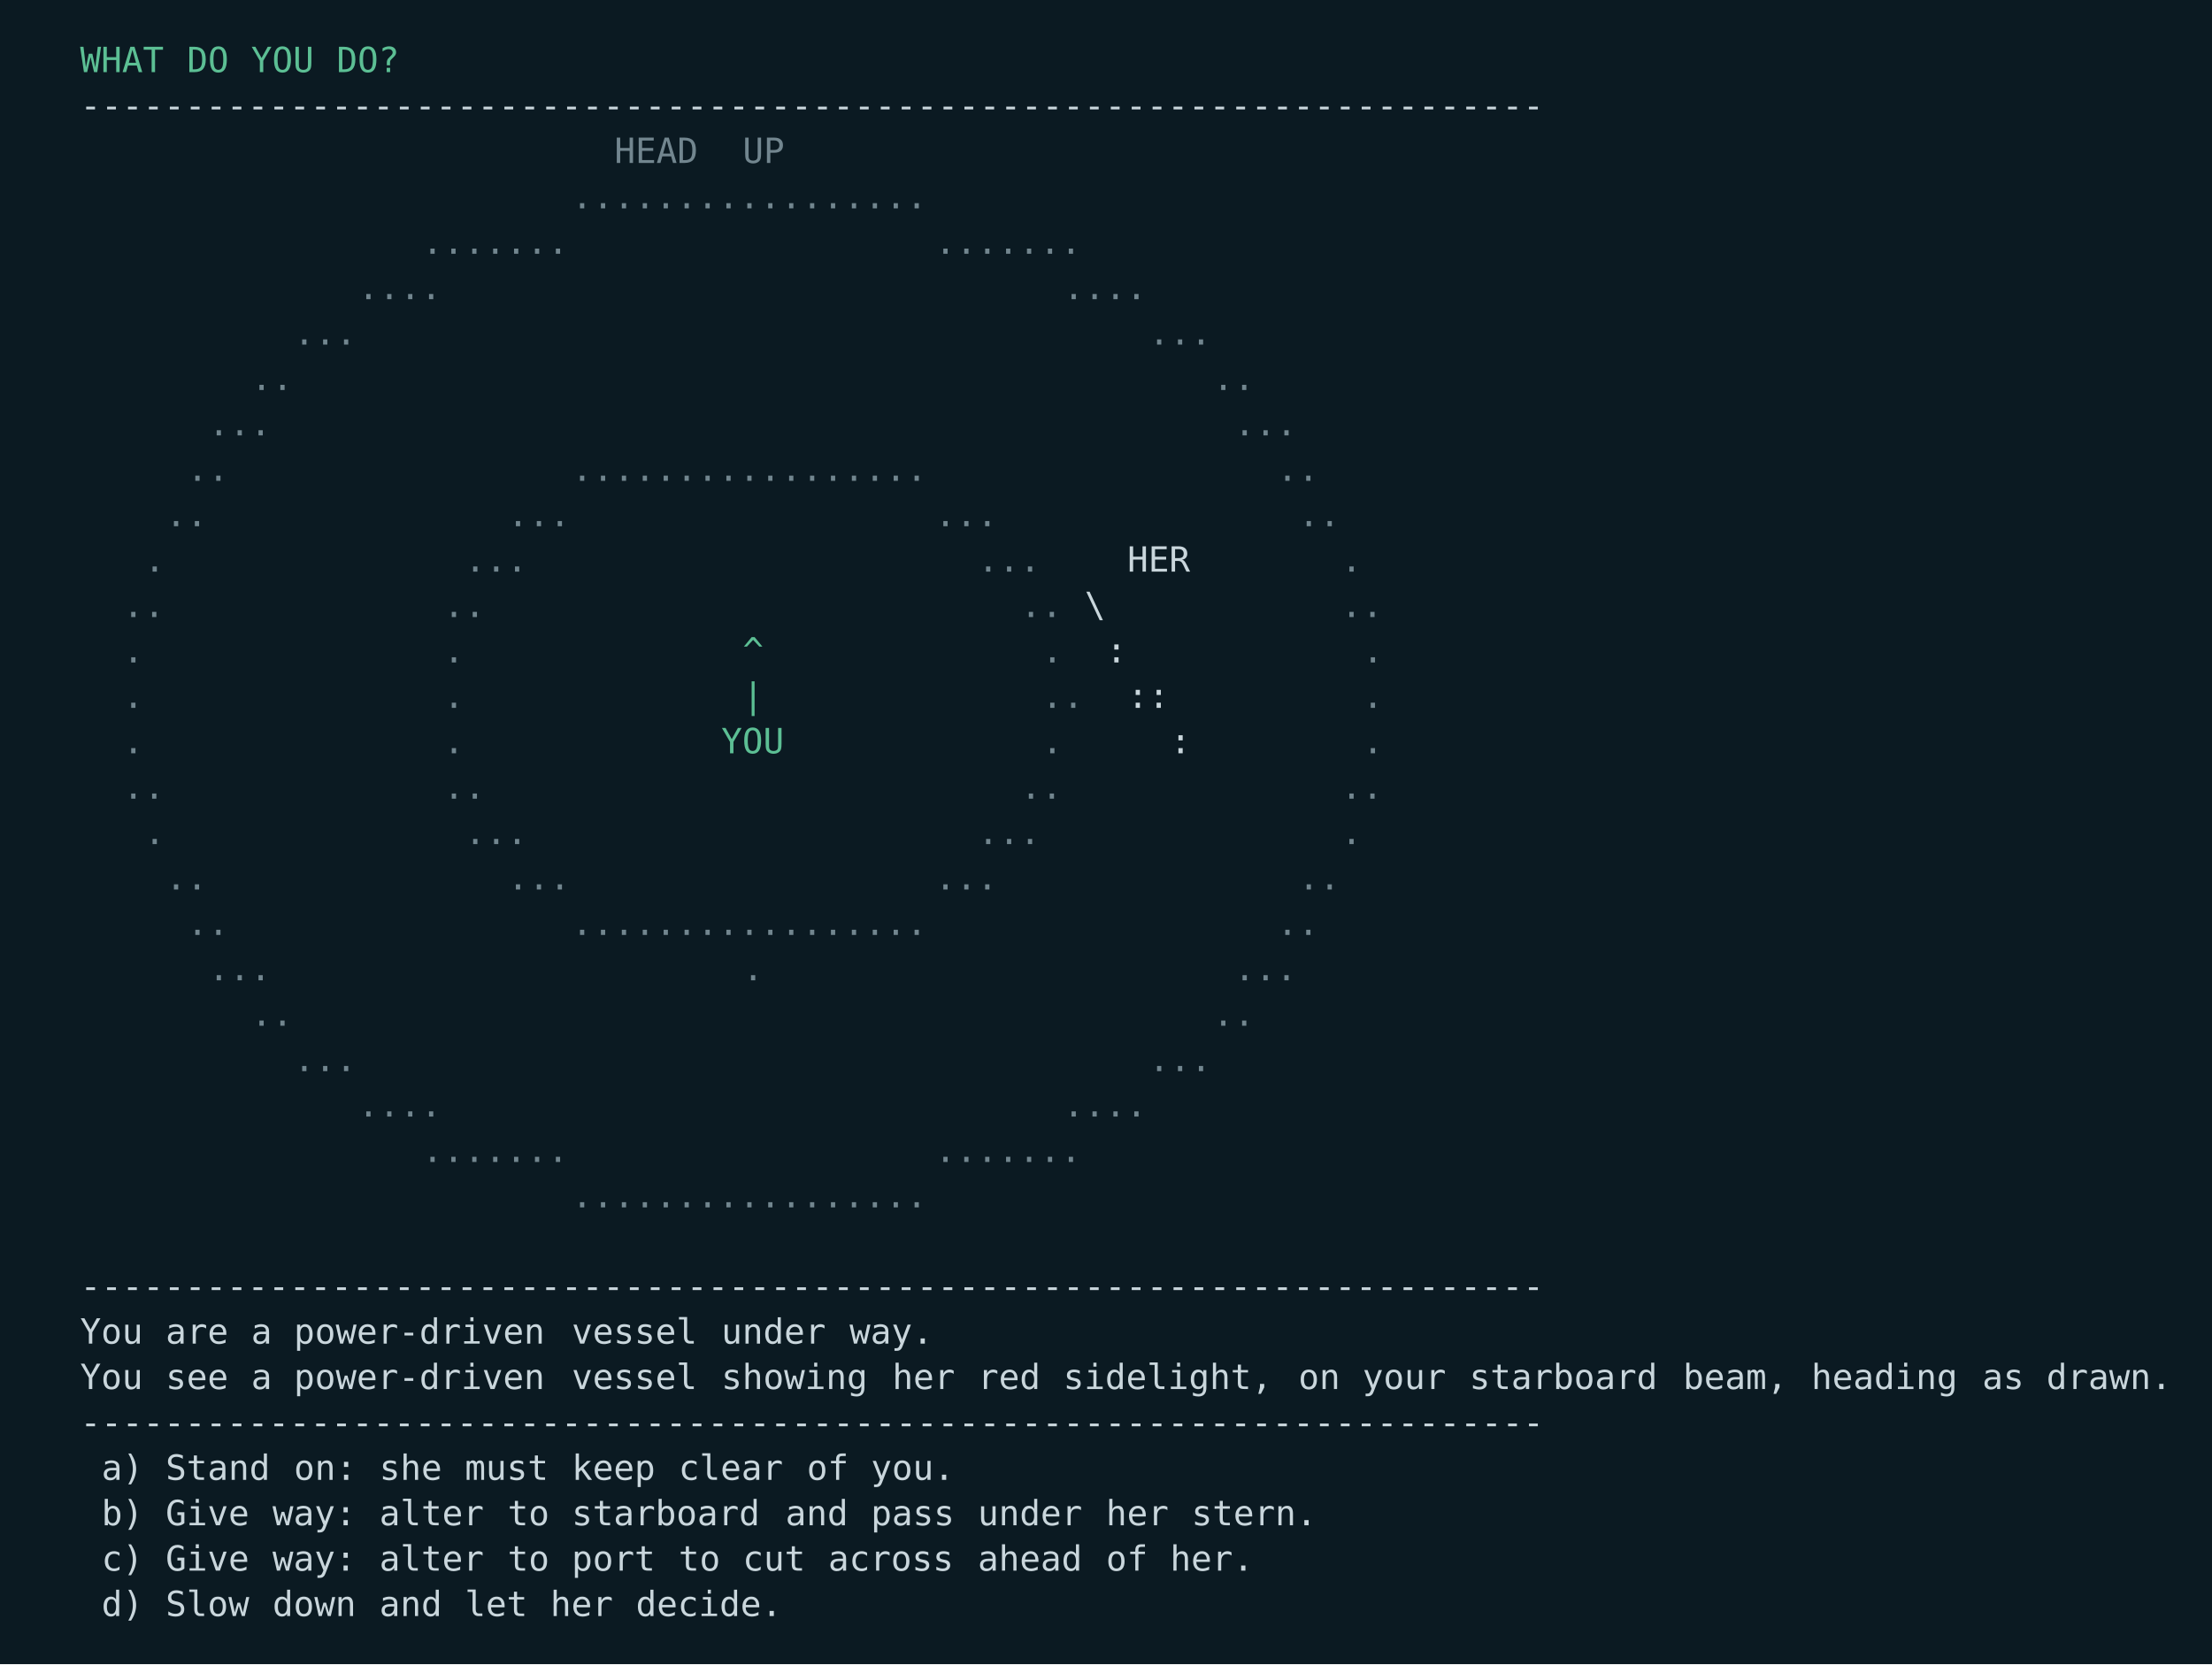
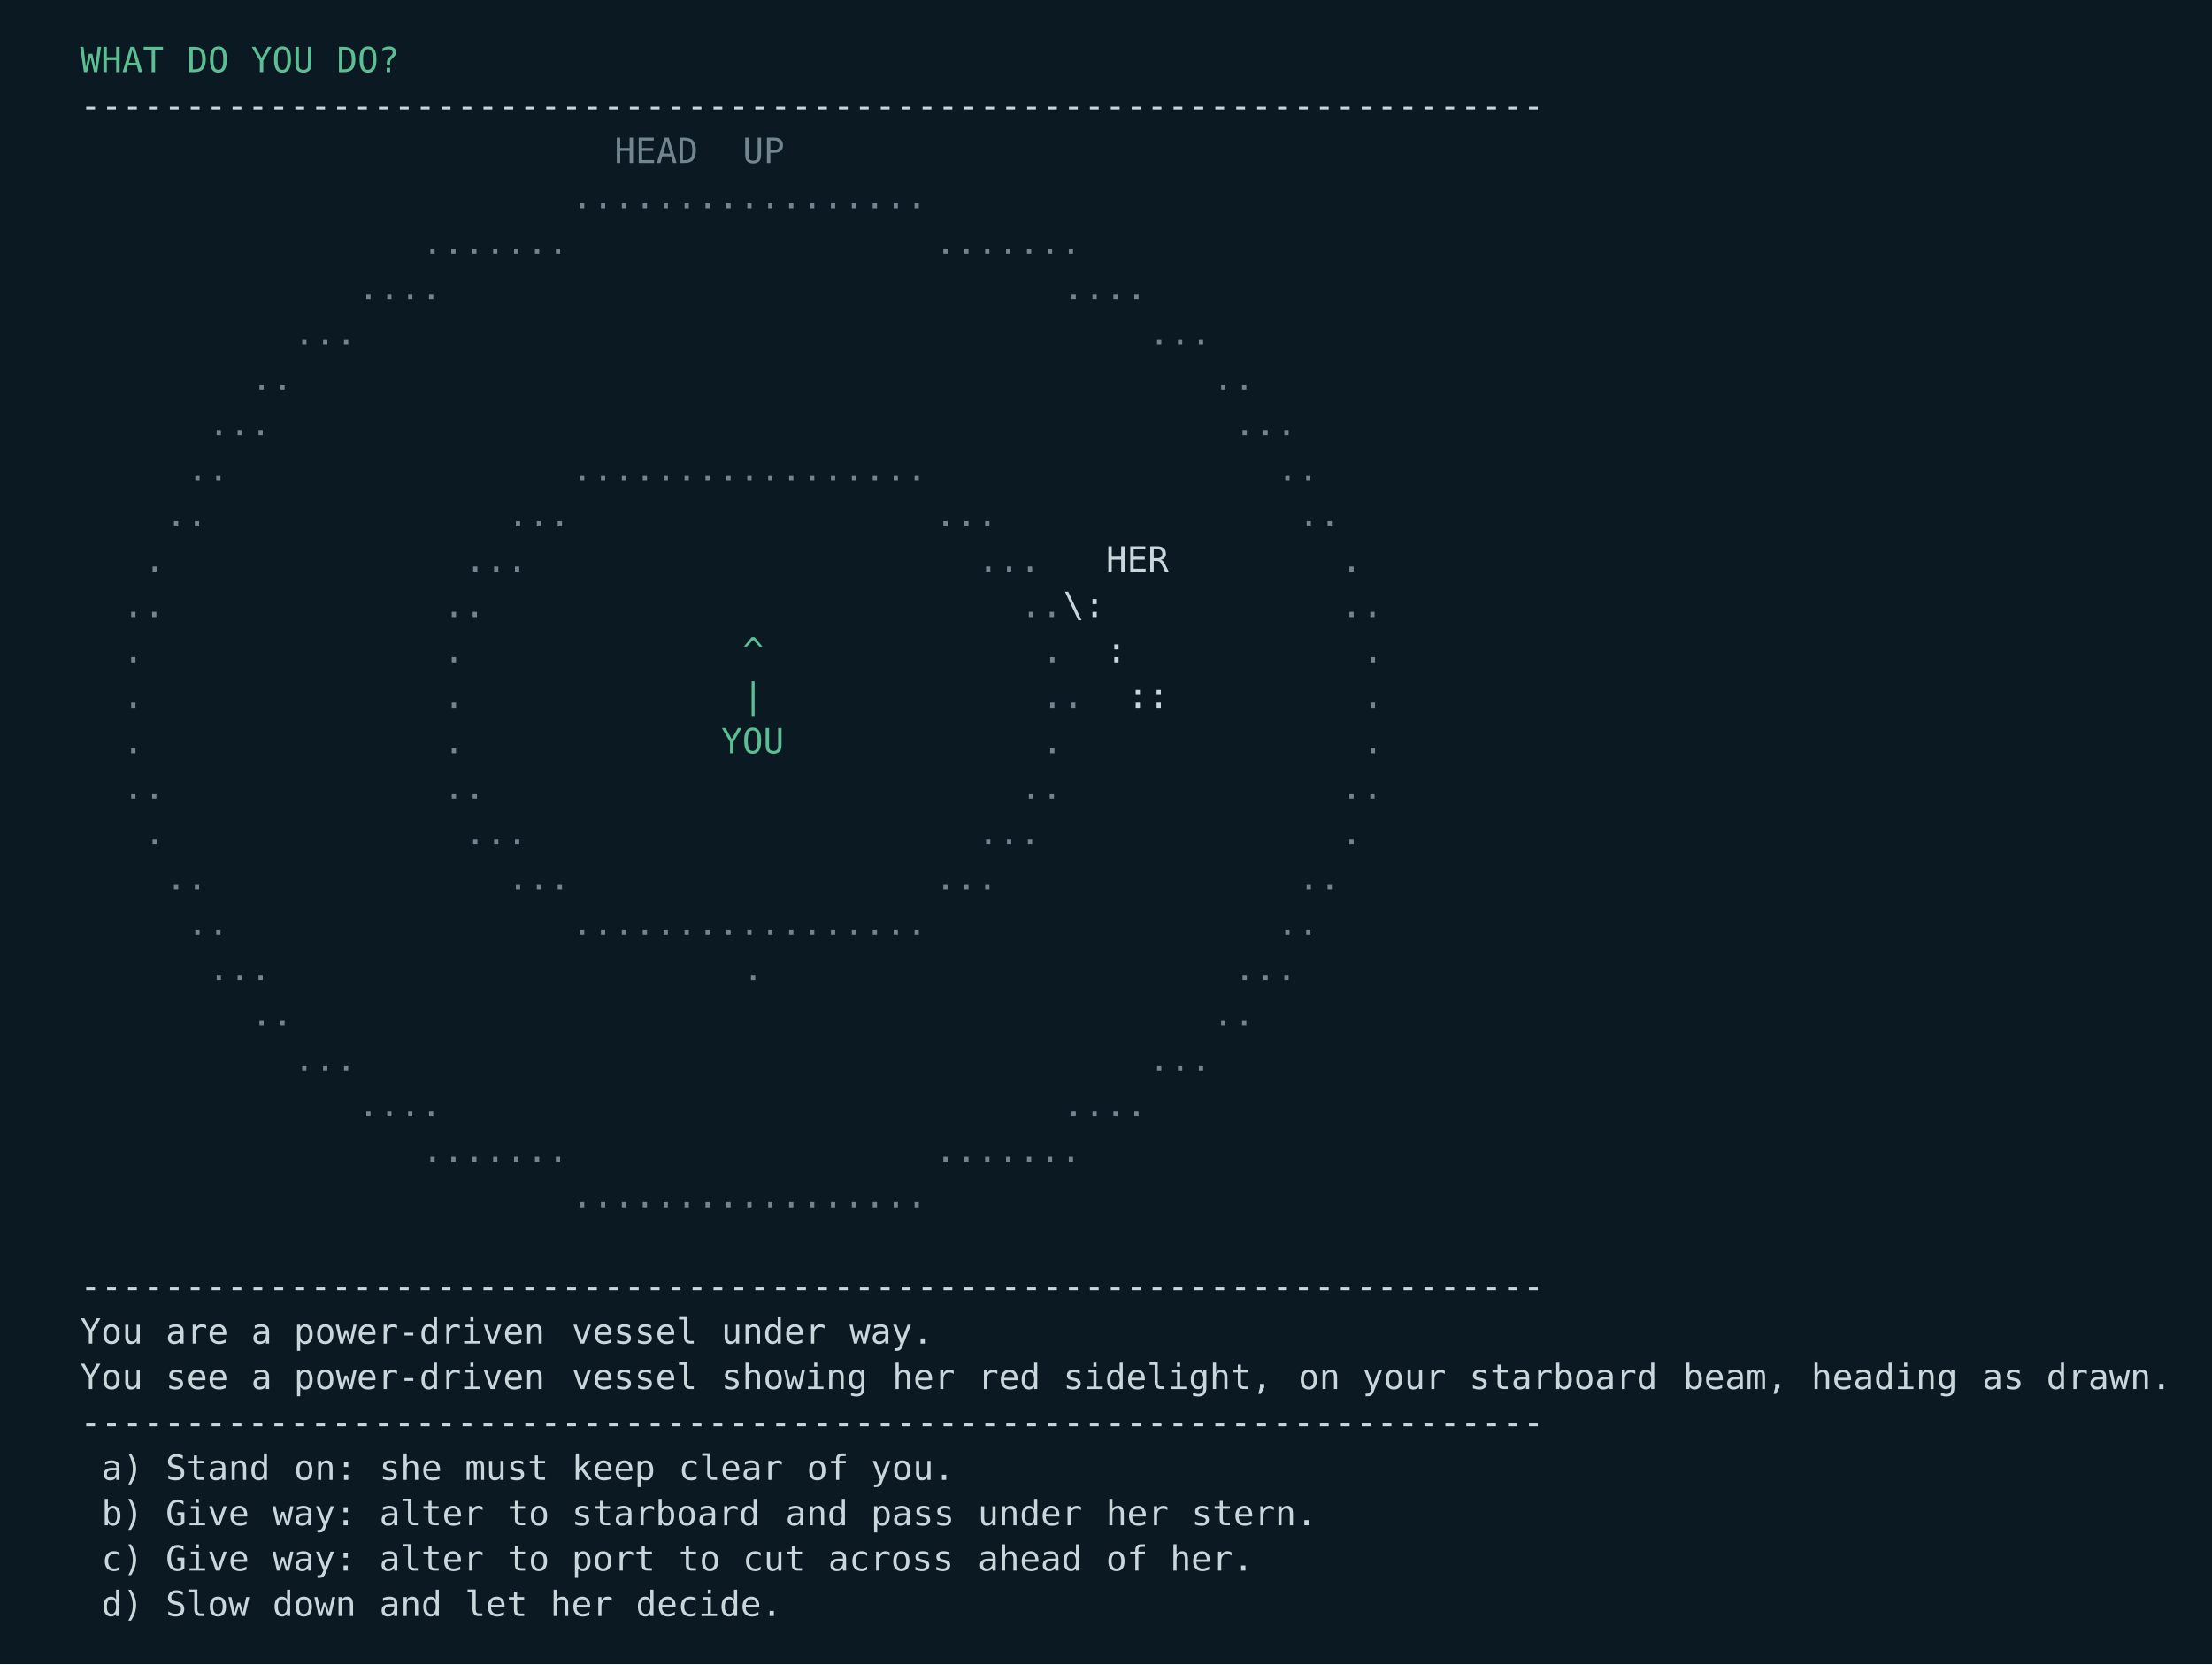
<svg xmlns="http://www.w3.org/2000/svg" width="828" height="623" viewBox="0 0 828 623">
  <rect width="828" height="623" fill="#0b1a22" />
  <g font-family="ui-monospace,SFMono-Regular,Menlo,Consolas,DejaVu Sans Mono,monospace" font-size="13">
    <text x="30.0 38.0 46.0 54.0" y="27.0" fill="#5cbf94">WHAT</text>
    <text x="70.0 78.0" y="27.0" fill="#5cbf94">DO</text>
    <text x="94.0 102.0 110.0" y="27.0" fill="#5cbf94">YOU</text>
    <text x="126.0 134.0 142.0" y="27.0" fill="#5cbf94">DO?</text>
    <text x="30.0 38.0 46.0 54.0 62.0 70.0 78.0 86.0 94.0 102.0 110.0 118.0 126.0 134.0 142.0 150.0 158.0 166.0 174.0 182.0 190.0 198.0 206.0 214.0 222.0 230.0 238.0 246.0 254.0 262.0 270.0 278.0 286.0 294.0 302.0 310.0 318.0 326.0 334.0 342.0 350.0 358.0 366.0 374.0 382.0 390.0 398.0 406.0 414.0 422.0 430.0 438.0 446.0 454.0 462.0 470.0 478.0 486.0 494.0 502.0 510.0 518.0 526.0 534.0 542.0 550.0 558.0 566.0 574.0 582.0" y="44.0" fill="#c9d6dc">----------------------------------------------------------------------</text>
    <text x="230.0 238.0 246.0 254.0" y="61.0" fill="#72868f">HEAD</text>
    <text x="278.0 286.0" y="61.0" fill="#72868f">UP</text>
    <text x="214.0 222.0 230.0 238.0 246.0 254.0 262.0 270.0 278.0 286.0 294.0 302.0 310.0 318.0 326.0 334.0 342.0" y="78.0" fill="#72868f">.................</text>
    <text x="158.0 166.0 174.0 182.0 190.0 198.0 206.0" y="95.0" fill="#72868f">.......</text>
    <text x="350.0 358.0 366.0 374.0 382.0 390.0 398.0" y="95.0" fill="#72868f">.......</text>
    <text x="134.0 142.0 150.0 158.0" y="112.0" fill="#72868f">....</text>
    <text x="398.0 406.0 414.0 422.0" y="112.0" fill="#72868f">....</text>
    <text x="110.0 118.0 126.0" y="129.0" fill="#72868f">...</text>
    <text x="430.0 438.0 446.0" y="129.0" fill="#72868f">...</text>
    <text x="94.0 102.0" y="146.0" fill="#72868f">..</text>
    <text x="454.0 462.0" y="146.0" fill="#72868f">..</text>
    <text x="78.0 86.0 94.0" y="163.0" fill="#72868f">...</text>
    <text x="462.0 470.0 478.0" y="163.0" fill="#72868f">...</text>
    <text x="70.0 78.0" y="180.0" fill="#72868f">..</text>
    <text x="214.0 222.0 230.0 238.0 246.0 254.0 262.0 270.0 278.0 286.0 294.0 302.0 310.0 318.0 326.0 334.0 342.0" y="180.0" fill="#72868f">.................</text>
    <text x="478.0 486.0" y="180.0" fill="#72868f">..</text>
    <text x="62.0 70.0" y="197.0" fill="#72868f">..</text>
    <text x="190.0 198.0 206.0" y="197.0" fill="#72868f">...</text>
    <text x="350.0 358.0 366.0" y="197.0" fill="#72868f">...</text>
    <text x="486.0 494.0" y="197.0" fill="#72868f">..</text>
    <text x="54.0" y="214.0" fill="#72868f">.</text>
    <text x="174.0 182.0 190.0" y="214.0" fill="#72868f">...</text>
    <text x="366.0 374.0 382.0" y="214.0" fill="#72868f">...</text>
-     <text x="422.0 430.0 438.0" y="214.0" fill="#c9d6dc">HER</text>
+     <text x="414.0 422.0 430.0" y="214.0" fill="#c9d6dc">HER</text>
    <text x="502.0" y="214.0" fill="#72868f">.</text>
    <text x="46.0 54.0" y="231.0" fill="#72868f">..</text>
    <text x="166.0 174.0" y="231.0" fill="#72868f">..</text>
    <text x="382.0 390.0" y="231.0" fill="#72868f">..</text>
-     <text x="406.0" y="231.0" fill="#c9d6dc">\</text>
+     <text x="398.0 406.0" y="231.0" fill="#c9d6dc">\:</text>
    <text x="502.0 510.0" y="231.0" fill="#72868f">..</text>
    <text x="46.0" y="248.0" fill="#72868f">.</text>
    <text x="166.0" y="248.0" fill="#72868f">.</text>
    <text x="278.0" y="248.0" fill="#5cbf94">^</text>
    <text x="390.0" y="248.0" fill="#72868f">.</text>
    <text x="414.0" y="248.0" fill="#c9d6dc">:</text>
    <text x="510.0" y="248.0" fill="#72868f">.</text>
    <text x="46.0" y="265.0" fill="#72868f">.</text>
    <text x="166.0" y="265.0" fill="#72868f">.</text>
    <text x="278.0" y="265.0" fill="#5cbf94">|</text>
    <text x="390.0 398.0" y="265.0" fill="#72868f">..</text>
    <text x="422.0 430.0" y="265.0" fill="#c9d6dc">::</text>
    <text x="510.0" y="265.0" fill="#72868f">.</text>
    <text x="46.0" y="282.0" fill="#72868f">.</text>
    <text x="166.0" y="282.0" fill="#72868f">.</text>
    <text x="270.0 278.0 286.0" y="282.0" fill="#5cbf94">YOU</text>
    <text x="390.0" y="282.0" fill="#72868f">.</text>
-     <text x="438.0" y="282.0" fill="#c9d6dc">:</text>
    <text x="510.0" y="282.0" fill="#72868f">.</text>
    <text x="46.0 54.0" y="299.0" fill="#72868f">..</text>
    <text x="166.0 174.0" y="299.0" fill="#72868f">..</text>
    <text x="382.0 390.0" y="299.0" fill="#72868f">..</text>
    <text x="502.0 510.0" y="299.0" fill="#72868f">..</text>
    <text x="54.0" y="316.0" fill="#72868f">.</text>
    <text x="174.0 182.0 190.0" y="316.0" fill="#72868f">...</text>
    <text x="366.0 374.0 382.0" y="316.0" fill="#72868f">...</text>
    <text x="502.0" y="316.0" fill="#72868f">.</text>
    <text x="62.0 70.0" y="333.0" fill="#72868f">..</text>
    <text x="190.0 198.0 206.0" y="333.0" fill="#72868f">...</text>
    <text x="350.0 358.0 366.0" y="333.0" fill="#72868f">...</text>
    <text x="486.0 494.0" y="333.0" fill="#72868f">..</text>
    <text x="70.0 78.0" y="350.0" fill="#72868f">..</text>
    <text x="214.0 222.0 230.0 238.0 246.0 254.0 262.0 270.0 278.0 286.0 294.0 302.0 310.0 318.0 326.0 334.0 342.0" y="350.0" fill="#72868f">.................</text>
    <text x="478.0 486.0" y="350.0" fill="#72868f">..</text>
    <text x="78.0 86.0 94.0" y="367.0" fill="#72868f">...</text>
    <text x="278.0" y="367.0" fill="#72868f">.</text>
    <text x="462.0 470.0 478.0" y="367.0" fill="#72868f">...</text>
    <text x="94.0 102.0" y="384.0" fill="#72868f">..</text>
    <text x="454.0 462.0" y="384.0" fill="#72868f">..</text>
    <text x="110.0 118.0 126.0" y="401.0" fill="#72868f">...</text>
    <text x="430.0 438.0 446.0" y="401.0" fill="#72868f">...</text>
    <text x="134.0 142.0 150.0 158.0" y="418.0" fill="#72868f">....</text>
    <text x="398.0 406.0 414.0 422.0" y="418.0" fill="#72868f">....</text>
    <text x="158.0 166.0 174.0 182.0 190.0 198.0 206.0" y="435.0" fill="#72868f">.......</text>
    <text x="350.0 358.0 366.0 374.0 382.0 390.0 398.0" y="435.0" fill="#72868f">.......</text>
    <text x="214.0 222.0 230.0 238.0 246.0 254.0 262.0 270.0 278.0 286.0 294.0 302.0 310.0 318.0 326.0 334.0 342.0" y="452.0" fill="#72868f">.................</text>
    <text x="30.0 38.0 46.0 54.0 62.0 70.0 78.0 86.0 94.0 102.0 110.0 118.0 126.0 134.0 142.0 150.0 158.0 166.0 174.0 182.0 190.0 198.0 206.0 214.0 222.0 230.0 238.0 246.0 254.0 262.0 270.0 278.0 286.0 294.0 302.0 310.0 318.0 326.0 334.0 342.0 350.0 358.0 366.0 374.0 382.0 390.0 398.0 406.0 414.0 422.0 430.0 438.0 446.0 454.0 462.0 470.0 478.0 486.0 494.0 502.0 510.0 518.0 526.0 534.0 542.0 550.0 558.0 566.0 574.0 582.0" y="486.0" fill="#c9d6dc">----------------------------------------------------------------------</text>
    <text x="30.0 38.0 46.0" y="503.0" fill="#c9d6dc">You</text>
    <text x="62.0 70.0 78.0" y="503.0" fill="#c9d6dc">are</text>
    <text x="94.0" y="503.0" fill="#c9d6dc">a</text>
    <text x="110.0 118.0 126.0 134.0 142.0 150.0 158.0 166.0 174.0 182.0 190.0 198.0" y="503.0" fill="#c9d6dc">power-driven</text>
    <text x="214.0 222.0 230.0 238.0 246.0 254.0" y="503.0" fill="#c9d6dc">vessel</text>
    <text x="270.0 278.0 286.0 294.0 302.0" y="503.0" fill="#c9d6dc">under</text>
    <text x="318.0 326.0 334.0 342.0" y="503.0" fill="#c9d6dc">way.</text>
    <text x="30.0 38.0 46.0" y="520.0" fill="#c9d6dc">You</text>
    <text x="62.0 70.0 78.0" y="520.0" fill="#c9d6dc">see</text>
    <text x="94.0" y="520.0" fill="#c9d6dc">a</text>
    <text x="110.0 118.0 126.0 134.0 142.0 150.0 158.0 166.0 174.0 182.0 190.0 198.0" y="520.0" fill="#c9d6dc">power-driven</text>
    <text x="214.0 222.0 230.0 238.0 246.0 254.0" y="520.0" fill="#c9d6dc">vessel</text>
    <text x="270.0 278.0 286.0 294.0 302.0 310.0 318.0" y="520.0" fill="#c9d6dc">showing</text>
    <text x="334.0 342.0 350.0" y="520.0" fill="#c9d6dc">her</text>
    <text x="366.0 374.0 382.0" y="520.0" fill="#c9d6dc">red</text>
    <text x="398.0 406.0 414.0 422.0 430.0 438.0 446.0 454.0 462.0 470.0" y="520.0" fill="#c9d6dc">sidelight,</text>
    <text x="486.0 494.0" y="520.0" fill="#c9d6dc">on</text>
    <text x="510.0 518.0 526.0 534.0" y="520.0" fill="#c9d6dc">your</text>
    <text x="550.0 558.0 566.0 574.0 582.0 590.0 598.0 606.0 614.0" y="520.0" fill="#c9d6dc">starboard</text>
    <text x="630.0 638.0 646.0 654.0 662.0" y="520.0" fill="#c9d6dc">beam,</text>
    <text x="678.0 686.0 694.0 702.0 710.0 718.0 726.0" y="520.0" fill="#c9d6dc">heading</text>
    <text x="742.0 750.0" y="520.0" fill="#c9d6dc">as</text>
    <text x="766.0 774.0 782.0 790.0 798.0 806.0" y="520.0" fill="#c9d6dc">drawn.</text>
    <text x="30.0 38.0 46.0 54.0 62.0 70.0 78.0 86.0 94.0 102.0 110.0 118.0 126.0 134.0 142.0 150.0 158.0 166.0 174.0 182.0 190.0 198.0 206.0 214.0 222.0 230.0 238.0 246.0 254.0 262.0 270.0 278.0 286.0 294.0 302.0 310.0 318.0 326.0 334.0 342.0 350.0 358.0 366.0 374.0 382.0 390.0 398.0 406.0 414.0 422.0 430.0 438.0 446.0 454.0 462.0 470.0 478.0 486.0 494.0 502.0 510.0 518.0 526.0 534.0 542.0 550.0 558.0 566.0 574.0 582.0" y="537.0" fill="#c9d6dc">----------------------------------------------------------------------</text>
    <text x="38.0 46.0" y="554.0" fill="#c9d6dc">a)</text>
    <text x="62.0 70.0 78.0 86.0 94.0" y="554.0" fill="#c9d6dc">Stand</text>
    <text x="110.0 118.0 126.0" y="554.0" fill="#c9d6dc">on:</text>
    <text x="142.0 150.0 158.0" y="554.0" fill="#c9d6dc">she</text>
    <text x="174.0 182.0 190.0 198.0" y="554.0" fill="#c9d6dc">must</text>
    <text x="214.0 222.0 230.0 238.0" y="554.0" fill="#c9d6dc">keep</text>
    <text x="254.0 262.0 270.0 278.0 286.0" y="554.0" fill="#c9d6dc">clear</text>
    <text x="302.0 310.0" y="554.0" fill="#c9d6dc">of</text>
    <text x="326.0 334.0 342.0 350.0" y="554.0" fill="#c9d6dc">you.</text>
    <text x="38.0 46.0" y="571.0" fill="#c9d6dc">b)</text>
    <text x="62.0 70.0 78.0 86.0" y="571.0" fill="#c9d6dc">Give</text>
    <text x="102.0 110.0 118.0 126.0" y="571.0" fill="#c9d6dc">way:</text>
    <text x="142.0 150.0 158.0 166.0 174.0" y="571.0" fill="#c9d6dc">alter</text>
    <text x="190.0 198.0" y="571.0" fill="#c9d6dc">to</text>
    <text x="214.0 222.0 230.0 238.0 246.0 254.0 262.0 270.0 278.0" y="571.0" fill="#c9d6dc">starboard</text>
    <text x="294.0 302.0 310.0" y="571.0" fill="#c9d6dc">and</text>
    <text x="326.0 334.0 342.0 350.0" y="571.0" fill="#c9d6dc">pass</text>
    <text x="366.0 374.0 382.0 390.0 398.0" y="571.0" fill="#c9d6dc">under</text>
    <text x="414.0 422.0 430.0" y="571.0" fill="#c9d6dc">her</text>
    <text x="446.0 454.0 462.0 470.0 478.0 486.0" y="571.0" fill="#c9d6dc">stern.</text>
    <text x="38.0 46.0" y="588.0" fill="#c9d6dc">c)</text>
    <text x="62.0 70.0 78.0 86.0" y="588.0" fill="#c9d6dc">Give</text>
    <text x="102.0 110.0 118.0 126.0" y="588.0" fill="#c9d6dc">way:</text>
    <text x="142.0 150.0 158.0 166.0 174.0" y="588.0" fill="#c9d6dc">alter</text>
    <text x="190.0 198.0" y="588.0" fill="#c9d6dc">to</text>
    <text x="214.0 222.0 230.0 238.0" y="588.0" fill="#c9d6dc">port</text>
    <text x="254.0 262.0" y="588.0" fill="#c9d6dc">to</text>
    <text x="278.0 286.0 294.0" y="588.0" fill="#c9d6dc">cut</text>
    <text x="310.0 318.0 326.0 334.0 342.0 350.0" y="588.0" fill="#c9d6dc">across</text>
    <text x="366.0 374.0 382.0 390.0 398.0" y="588.0" fill="#c9d6dc">ahead</text>
    <text x="414.0 422.0" y="588.0" fill="#c9d6dc">of</text>
    <text x="438.0 446.0 454.0 462.0" y="588.0" fill="#c9d6dc">her.</text>
    <text x="38.0 46.0" y="605.0" fill="#c9d6dc">d)</text>
    <text x="62.0 70.0 78.0 86.0" y="605.0" fill="#c9d6dc">Slow</text>
    <text x="102.0 110.0 118.0 126.0" y="605.0" fill="#c9d6dc">down</text>
    <text x="142.0 150.0 158.0" y="605.0" fill="#c9d6dc">and</text>
    <text x="174.0 182.0 190.0" y="605.0" fill="#c9d6dc">let</text>
    <text x="206.0 214.0 222.0" y="605.0" fill="#c9d6dc">her</text>
    <text x="238.0 246.0 254.0 262.0 270.0 278.0 286.0" y="605.0" fill="#c9d6dc">decide.</text>
  </g>
</svg>
